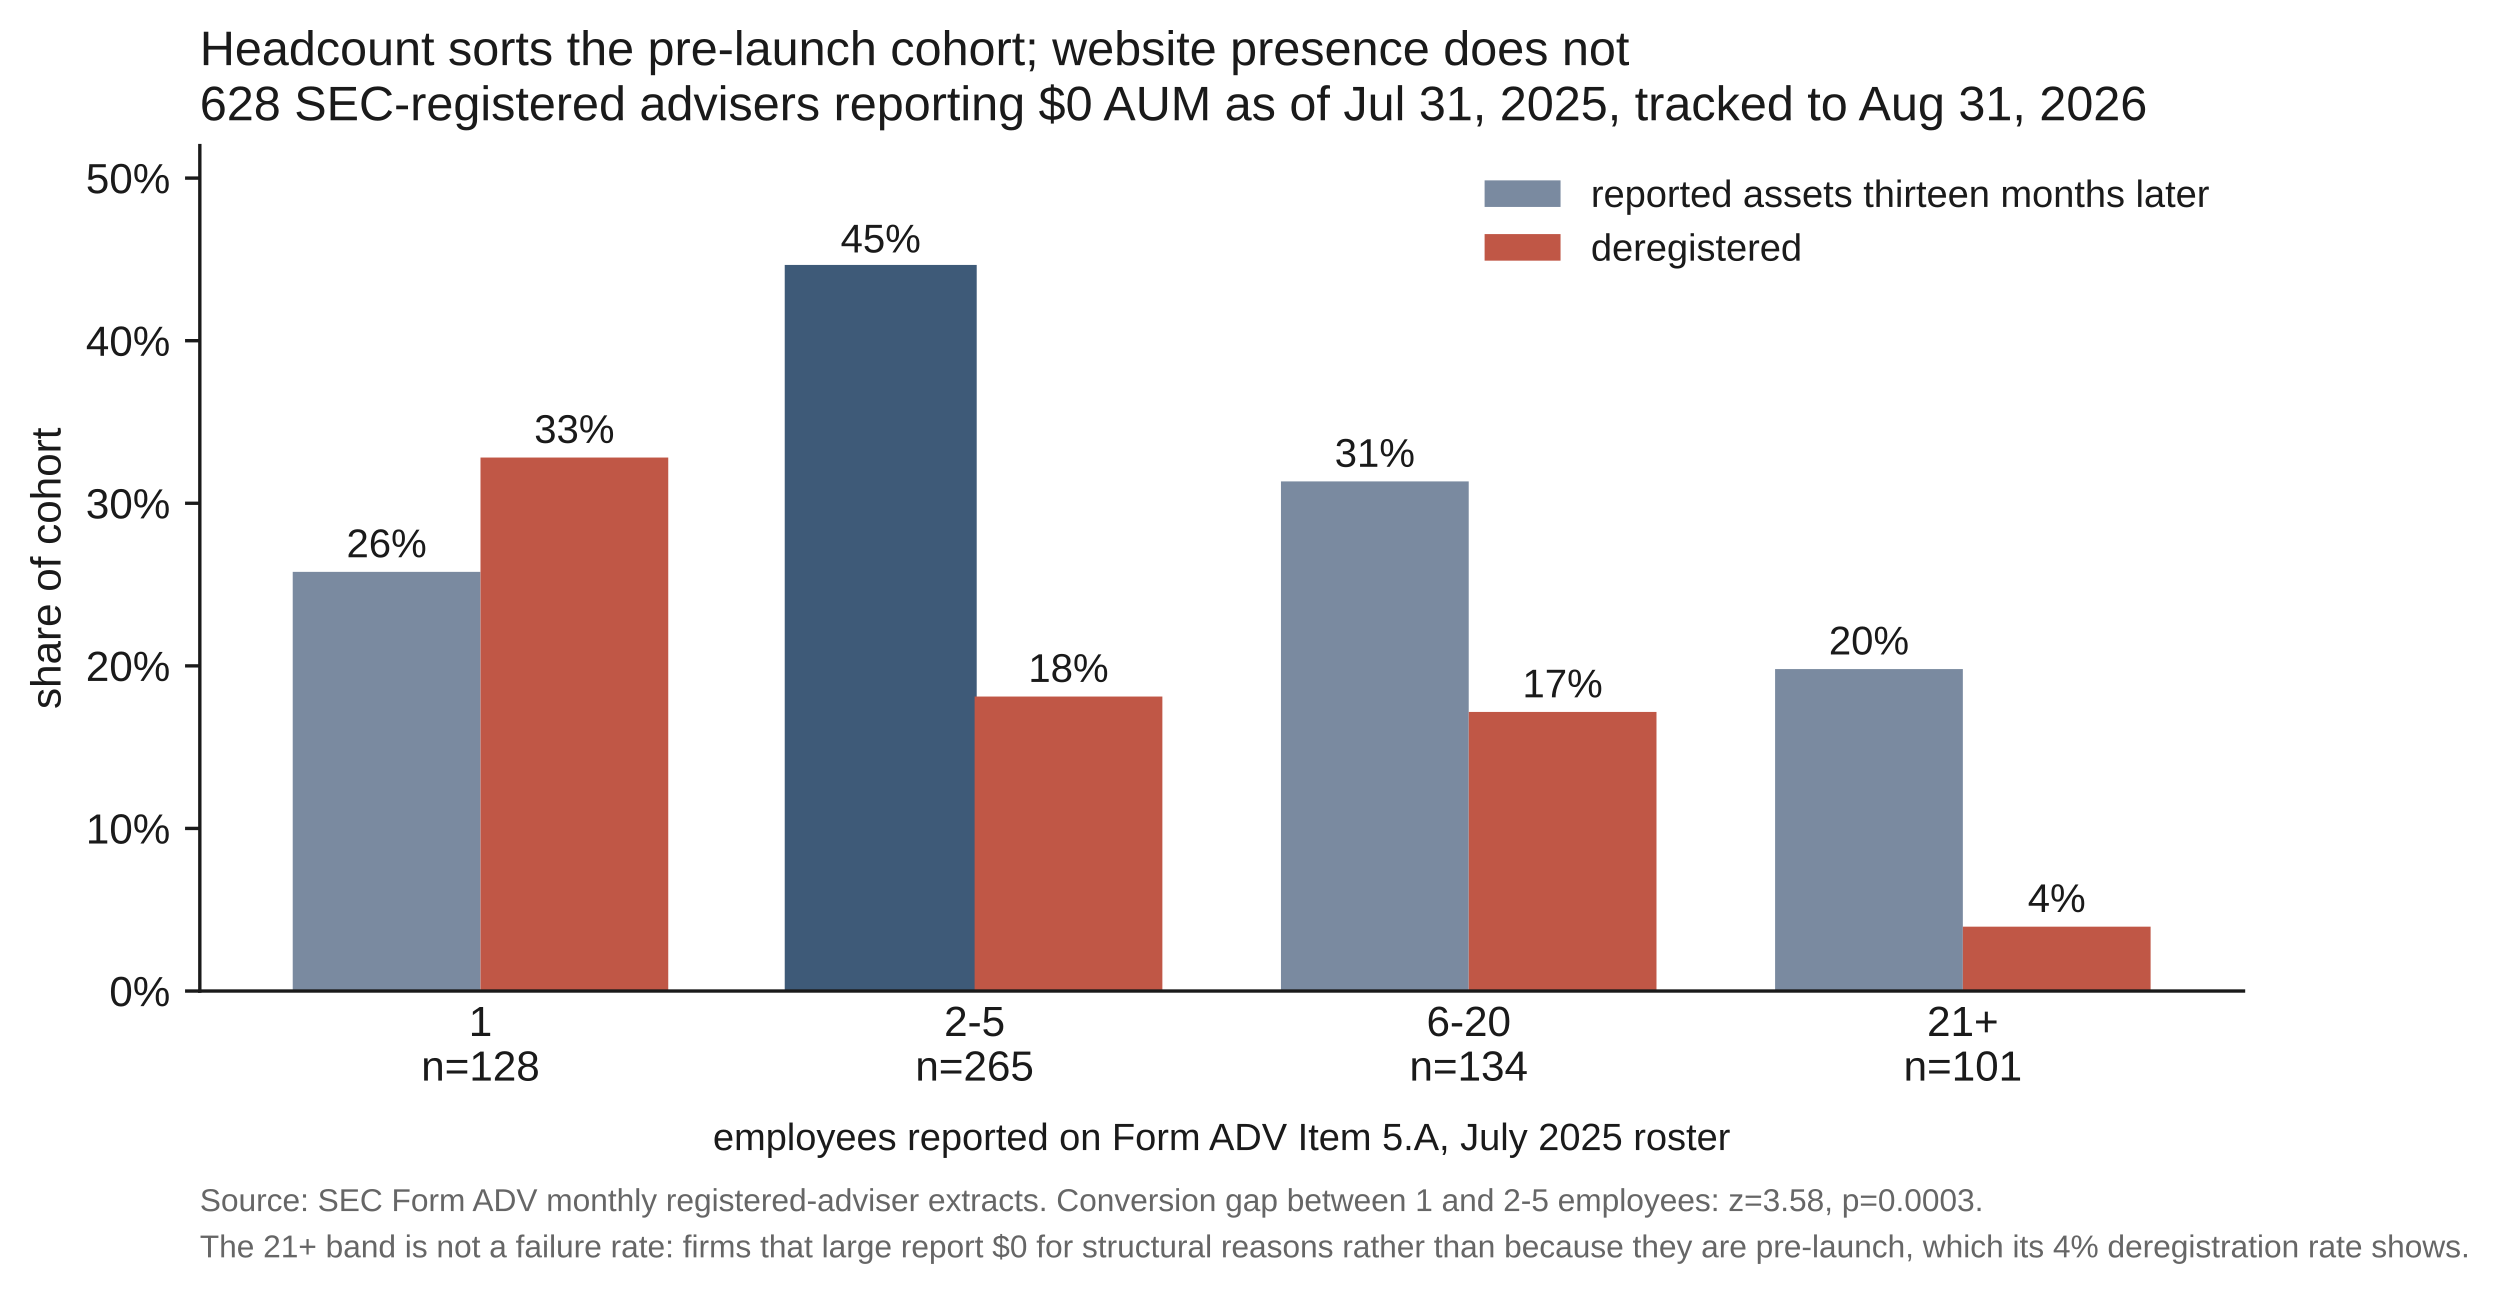
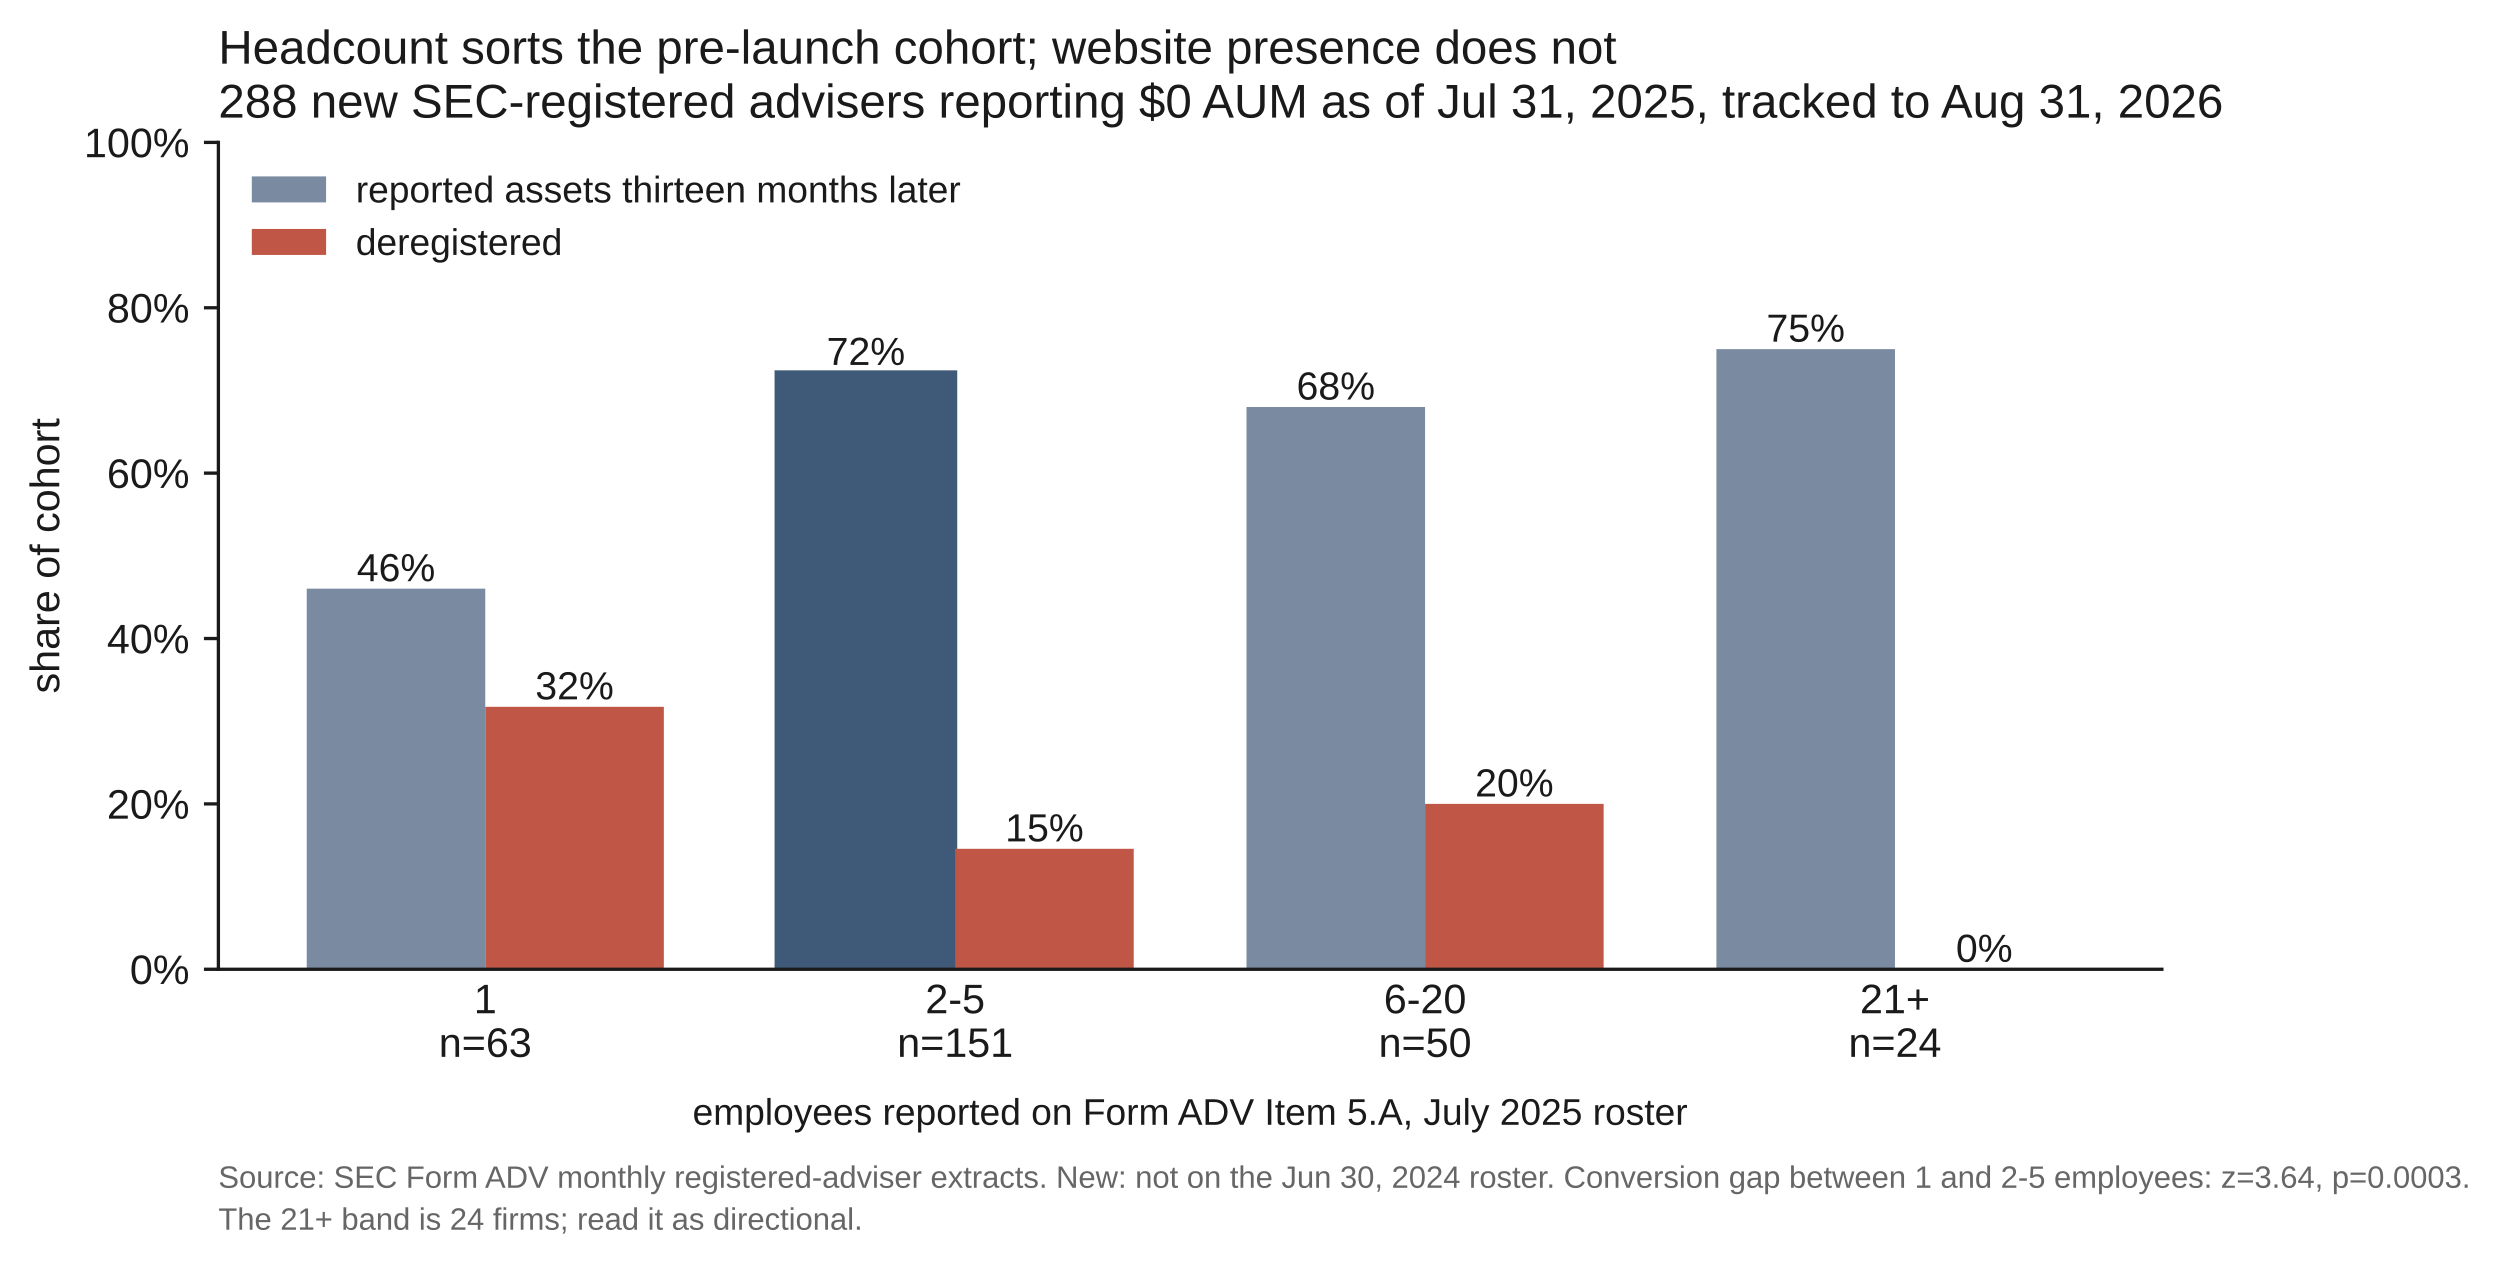
- <svg xmlns="http://www.w3.org/2000/svg" xmlns:xlink="http://www.w3.org/1999/xlink" class="chart" viewBox="0 0 592.509 306.772" role="img" aria-label="Conversion and deregistration rates by July 2025 headcount for the 628 advisers reporting $0 AUM. Firms with 2-5 employees convert at 45% and deregister at 18%; solo registrants convert at 26% and deregister at 33%." style="stroke-linejoin: round; stroke-linecap: butt; fill: #1a1a1a; fill: var(--chart-ink, #1a1a1a)">
-   <path d="M 69.376 234.876 L 113.877 234.876 L 113.877 135.533 L 69.376 135.533 z" clip-path="url(#hc-p56f7427682)" style="fill: #7a8aa0; fill: var(--chart-bar, #7a8aa0)" />
-   <path d="M 186.484 234.876 L 230.985 234.876 L 230.985 63.295 L 186.484 63.295 z" clip-path="url(#hc-p56f7427682)" style="fill: #3e5a78; fill: var(--chart-key, #3e5a78); stroke: #3e5a78; stroke: var(--chart-key, #3e5a78); stroke-linejoin: miter" />
-   <path d="M 303.592 234.876 L 348.094 234.876 L 348.094 114.101 L 303.592 114.101 z" clip-path="url(#hc-p56f7427682)" style="fill: #7a8aa0; fill: var(--chart-bar, #7a8aa0)" />
-   <path d="M 420.701 234.876 L 465.202 234.876 L 465.202 158.573 L 420.701 158.573 z" clip-path="url(#hc-p56f7427682)" style="fill: #7a8aa0; fill: var(--chart-bar, #7a8aa0)" />
-   <path d="M 113.877 234.876 L 158.378 234.876 L 158.378 108.44 L 113.877 108.44 z" clip-path="url(#hc-p56f7427682)" style="fill: #c05746; fill: var(--chart-alert, #c05746)" />
-   <path d="M 230.985 234.876 L 275.486 234.876 L 275.486 165.081 L 230.985 165.081 z" clip-path="url(#hc-p56f7427682)" style="fill: #c05746; fill: var(--chart-alert, #c05746)" />
-   <path d="M 348.094 234.876 L 392.595 234.876 L 392.595 168.738 L 348.094 168.738 z" clip-path="url(#hc-p56f7427682)" style="fill: #c05746; fill: var(--chart-alert, #c05746)" />
-   <path d="M 465.202 234.876 L 509.703 234.876 L 509.703 219.616 L 465.202 219.616 z" clip-path="url(#hc-p56f7427682)" style="fill: #c05746; fill: var(--chart-alert, #c05746)" />
-   <text style="font-size: 10px; font-family: Arial, &quot;Helvetica Neue&quot;, Helvetica, &quot;Liberation Sans&quot;, sans-serif; fill: #1a1a1a; fill: var(--chart-ink, #1a1a1a)" transform="translate(111.0964 245.5341)">1</text>
-   <text style="font-size: 10px; font-family: Arial, &quot;Helvetica Neue&quot;, Helvetica, &quot;Liberation Sans&quot;, sans-serif; fill: #1a1a1a; fill: var(--chart-ink, #1a1a1a)" transform="translate(99.83471 256.111)">n=128</text>
-   <text style="font-size: 10px; font-family: Arial, &quot;Helvetica Neue&quot;, Helvetica, &quot;Liberation Sans&quot;, sans-serif; fill: #1a1a1a; fill: var(--chart-ink, #1a1a1a)" transform="translate(223.7594 245.5341)">2-5</text>
-   <text style="font-size: 10px; font-family: Arial, &quot;Helvetica Neue&quot;, Helvetica, &quot;Liberation Sans&quot;, sans-serif; fill: #1a1a1a; fill: var(--chart-ink, #1a1a1a)" transform="translate(216.943 256.111)">n=265</text>
-   <text style="font-size: 10px; font-family: Arial, &quot;Helvetica Neue&quot;, Helvetica, &quot;Liberation Sans&quot;, sans-serif; fill: #1a1a1a; fill: var(--chart-ink, #1a1a1a)" transform="translate(338.0873 245.5341)">6-20</text>
-   <text style="font-size: 10px; font-family: Arial, &quot;Helvetica Neue&quot;, Helvetica, &quot;Liberation Sans&quot;, sans-serif; fill: #1a1a1a; fill: var(--chart-ink, #1a1a1a)" transform="translate(334.0513 256.111)">n=134</text>
-   <text style="font-size: 10px; font-family: Arial, &quot;Helvetica Neue&quot;, Helvetica, &quot;Liberation Sans&quot;, sans-serif; fill: #1a1a1a; fill: var(--chart-ink, #1a1a1a)" transform="translate(456.7206 245.5341)">21+</text>
-   <text style="font-size: 10px; font-family: Arial, &quot;Helvetica Neue&quot;, Helvetica, &quot;Liberation Sans&quot;, sans-serif; fill: #1a1a1a; fill: var(--chart-ink, #1a1a1a)" transform="translate(451.1597 256.111)">n=101</text>
-   <text style="font-size: 9px; font-family: Arial, &quot;Helvetica Neue&quot;, Helvetica, &quot;Liberation Sans&quot;, sans-serif; text-anchor: middle; fill: #1a1a1a; fill: var(--chart-ink, #1a1a1a)" x="289.539" y="272.567">employees reported on Form ADV Item 5.A, July 2025 roster</text>
+ <svg xmlns="http://www.w3.org/2000/svg" xmlns:xlink="http://www.w3.org/1999/xlink" class="chart" viewBox="0 0 605.807 306.684" role="img" aria-label="Conversion and deregistration rates by July 2025 headcount for the 288 new registrants reporting $0 AUM. Firms with 2-5 employees convert at 72% and deregister at 15%; solo registrants convert at 46% and deregister at 32%." style="stroke-linejoin: round; stroke-linecap: butt; fill: #1a1a1a; fill: var(--chart-ink, #1a1a1a)">
+   <path d="M 74.327 234.876 L 117.596 234.876 L 117.596 142.642 L 74.327 142.642 z" clip-path="url(#hc-p8c3b966b48)" style="fill: #7a8aa0; fill: var(--chart-bar, #7a8aa0)" />
+   <path d="M 188.193 234.876 L 231.462 234.876 L 231.462 90.237 L 188.193 90.237 z" clip-path="url(#hc-p8c3b966b48)" style="fill: #3e5a78; fill: var(--chart-key, #3e5a78); stroke: #3e5a78; stroke: var(--chart-key, #3e5a78); stroke-linejoin: miter" />
+   <path d="M 302.059 234.876 L 345.328 234.876 L 345.328 98.624 L 302.059 98.624 z" clip-path="url(#hc-p8c3b966b48)" style="fill: #7a8aa0; fill: var(--chart-bar, #7a8aa0)" />
+   <path d="M 415.925 234.876 L 459.194 234.876 L 459.194 84.598 L 415.925 84.598 z" clip-path="url(#hc-p8c3b966b48)" style="fill: #7a8aa0; fill: var(--chart-bar, #7a8aa0)" />
+   <path d="M 117.596 234.876 L 160.865 234.876 L 160.865 171.266 L 117.596 171.266 z" clip-path="url(#hc-p8c3b966b48)" style="fill: #c05746; fill: var(--chart-alert, #c05746)" />
+   <path d="M 231.462 234.876 L 274.731 234.876 L 274.731 205.683 L 231.462 205.683 z" clip-path="url(#hc-p8c3b966b48)" style="fill: #c05746; fill: var(--chart-alert, #c05746)" />
+   <path d="M 345.328 234.876 L 388.597 234.876 L 388.597 194.802 L 345.328 194.802 z" clip-path="url(#hc-p8c3b966b48)" style="fill: #c05746; fill: var(--chart-alert, #c05746)" />
+   <path d="M 459.194 234.876 L 502.463 234.876 L 502.463 234.876 L 459.194 234.876 z" clip-path="url(#hc-p8c3b966b48)" style="fill: #c05746; fill: var(--chart-alert, #c05746)" />
+   <text style="font-size: 10px; font-family: Arial, &quot;Helvetica Neue&quot;, Helvetica, &quot;Liberation Sans&quot;, sans-serif; fill: #1a1a1a; fill: var(--chart-ink, #1a1a1a)" transform="translate(114.8158 245.5341)">1</text>
+   <text style="font-size: 10px; font-family: Arial, &quot;Helvetica Neue&quot;, Helvetica, &quot;Liberation Sans&quot;, sans-serif; fill: #1a1a1a; fill: var(--chart-ink, #1a1a1a)" transform="translate(106.3345 256.111)">n=63</text>
+   <text style="font-size: 10px; font-family: Arial, &quot;Helvetica Neue&quot;, Helvetica, &quot;Liberation Sans&quot;, sans-serif; fill: #1a1a1a; fill: var(--chart-ink, #1a1a1a)" transform="translate(224.2365 245.5341)">2-5</text>
+   <text style="font-size: 10px; font-family: Arial, &quot;Helvetica Neue&quot;, Helvetica, &quot;Liberation Sans&quot;, sans-serif; fill: #1a1a1a; fill: var(--chart-ink, #1a1a1a)" transform="translate(217.4201 256.111)">n=151</text>
+   <text style="font-size: 10px; font-family: Arial, &quot;Helvetica Neue&quot;, Helvetica, &quot;Liberation Sans&quot;, sans-serif; fill: #1a1a1a; fill: var(--chart-ink, #1a1a1a)" transform="translate(335.3221 245.5341)">6-20</text>
+   <text style="font-size: 10px; font-family: Arial, &quot;Helvetica Neue&quot;, Helvetica, &quot;Liberation Sans&quot;, sans-serif; fill: #1a1a1a; fill: var(--chart-ink, #1a1a1a)" transform="translate(334.0666 256.111)">n=50</text>
+   <text style="font-size: 10px; font-family: Arial, &quot;Helvetica Neue&quot;, Helvetica, &quot;Liberation Sans&quot;, sans-serif; fill: #1a1a1a; fill: var(--chart-ink, #1a1a1a)" transform="translate(450.7131 245.5341)">21+</text>
+   <text style="font-size: 10px; font-family: Arial, &quot;Helvetica Neue&quot;, Helvetica, &quot;Liberation Sans&quot;, sans-serif; fill: #1a1a1a; fill: var(--chart-ink, #1a1a1a)" transform="translate(447.9327 256.111)">n=24</text>
+   <text style="font-size: 9px; font-family: Arial, &quot;Helvetica Neue&quot;, Helvetica, &quot;Liberation Sans&quot;, sans-serif; text-anchor: middle; fill: #1a1a1a; fill: var(--chart-ink, #1a1a1a)" x="288.395" y="272.567">employees reported on Form ADV Item 5.A, July 2025 roster</text>
  <defs>
    <path id="hc-m42b78f1909" d="M 0 0 L -3.5 0" style="stroke: #1a1a1a; stroke: var(--chart-ink, #1a1a1a); stroke-width: 0.8" />
  </defs>
-   <use xlink:href="#hc-m42b78f1909" x="47.359" y="234.876" style="stroke: #1a1a1a; stroke: var(--chart-ink, #1a1a1a); stroke-width: 0.8" />
-   <text style="font-size: 10px; font-family: Arial, &quot;Helvetica Neue&quot;, Helvetica, &quot;Liberation Sans&quot;, sans-serif; text-anchor: end; fill: #1a1a1a; fill: var(--chart-ink, #1a1a1a)" x="40.359" y="238.455">0%</text>
-   <use xlink:href="#hc-m42b78f1909" x="47.359" y="196.343" style="stroke: #1a1a1a; stroke: var(--chart-ink, #1a1a1a); stroke-width: 0.8" />
-   <text style="font-size: 10px; font-family: Arial, &quot;Helvetica Neue&quot;, Helvetica, &quot;Liberation Sans&quot;, sans-serif; text-anchor: end; fill: #1a1a1a; fill: var(--chart-ink, #1a1a1a)" x="40.359" y="199.922">10%</text>
-   <use xlink:href="#hc-m42b78f1909" x="47.359" y="157.81" style="stroke: #1a1a1a; stroke: var(--chart-ink, #1a1a1a); stroke-width: 0.8" />
-   <text style="font-size: 10px; font-family: Arial, &quot;Helvetica Neue&quot;, Helvetica, &quot;Liberation Sans&quot;, sans-serif; text-anchor: end; fill: #1a1a1a; fill: var(--chart-ink, #1a1a1a)" x="40.359" y="161.389">20%</text>
-   <use xlink:href="#hc-m42b78f1909" x="47.359" y="119.277" style="stroke: #1a1a1a; stroke: var(--chart-ink, #1a1a1a); stroke-width: 0.8" />
-   <text style="font-size: 10px; font-family: Arial, &quot;Helvetica Neue&quot;, Helvetica, &quot;Liberation Sans&quot;, sans-serif; text-anchor: end; fill: #1a1a1a; fill: var(--chart-ink, #1a1a1a)" x="40.359" y="122.856">30%</text>
-   <use xlink:href="#hc-m42b78f1909" x="47.359" y="80.744" style="stroke: #1a1a1a; stroke: var(--chart-ink, #1a1a1a); stroke-width: 0.8" />
-   <text style="font-size: 10px; font-family: Arial, &quot;Helvetica Neue&quot;, Helvetica, &quot;Liberation Sans&quot;, sans-serif; text-anchor: end; fill: #1a1a1a; fill: var(--chart-ink, #1a1a1a)" x="40.359" y="84.323">40%</text>
-   <use xlink:href="#hc-m42b78f1909" x="47.359" y="42.211" style="stroke: #1a1a1a; stroke: var(--chart-ink, #1a1a1a); stroke-width: 0.8" />
-   <text style="font-size: 10px; font-family: Arial, &quot;Helvetica Neue&quot;, Helvetica, &quot;Liberation Sans&quot;, sans-serif; text-anchor: end; fill: #1a1a1a; fill: var(--chart-ink, #1a1a1a)" x="40.359" y="45.79">50%</text>
+   <use xlink:href="#hc-m42b78f1909" x="52.92" y="234.876" style="stroke: #1a1a1a; stroke: var(--chart-ink, #1a1a1a); stroke-width: 0.8" />
+   <text style="font-size: 10px; font-family: Arial, &quot;Helvetica Neue&quot;, Helvetica, &quot;Liberation Sans&quot;, sans-serif; text-anchor: end; fill: #1a1a1a; fill: var(--chart-ink, #1a1a1a)" x="45.92" y="238.455">0%</text>
+   <use xlink:href="#hc-m42b78f1909" x="52.92" y="194.802" style="stroke: #1a1a1a; stroke: var(--chart-ink, #1a1a1a); stroke-width: 0.8" />
+   <text style="font-size: 10px; font-family: Arial, &quot;Helvetica Neue&quot;, Helvetica, &quot;Liberation Sans&quot;, sans-serif; text-anchor: end; fill: #1a1a1a; fill: var(--chart-ink, #1a1a1a)" x="45.92" y="198.381">20%</text>
+   <use xlink:href="#hc-m42b78f1909" x="52.92" y="154.728" style="stroke: #1a1a1a; stroke: var(--chart-ink, #1a1a1a); stroke-width: 0.8" />
+   <text style="font-size: 10px; font-family: Arial, &quot;Helvetica Neue&quot;, Helvetica, &quot;Liberation Sans&quot;, sans-serif; text-anchor: end; fill: #1a1a1a; fill: var(--chart-ink, #1a1a1a)" x="45.92" y="158.307">40%</text>
+   <use xlink:href="#hc-m42b78f1909" x="52.92" y="114.653" style="stroke: #1a1a1a; stroke: var(--chart-ink, #1a1a1a); stroke-width: 0.8" />
+   <text style="font-size: 10px; font-family: Arial, &quot;Helvetica Neue&quot;, Helvetica, &quot;Liberation Sans&quot;, sans-serif; text-anchor: end; fill: #1a1a1a; fill: var(--chart-ink, #1a1a1a)" x="45.92" y="118.232">60%</text>
+   <use xlink:href="#hc-m42b78f1909" x="52.92" y="74.579" style="stroke: #1a1a1a; stroke: var(--chart-ink, #1a1a1a); stroke-width: 0.8" />
+   <text style="font-size: 10px; font-family: Arial, &quot;Helvetica Neue&quot;, Helvetica, &quot;Liberation Sans&quot;, sans-serif; text-anchor: end; fill: #1a1a1a; fill: var(--chart-ink, #1a1a1a)" x="45.92" y="78.158">80%</text>
+   <use xlink:href="#hc-m42b78f1909" x="52.92" y="34.505" style="stroke: #1a1a1a; stroke: var(--chart-ink, #1a1a1a); stroke-width: 0.8" />
+   <text style="font-size: 10px; font-family: Arial, &quot;Helvetica Neue&quot;, Helvetica, &quot;Liberation Sans&quot;, sans-serif; text-anchor: end; fill: #1a1a1a; fill: var(--chart-ink, #1a1a1a)" x="45.92" y="38.084">100%</text>
  <text style="font-size: 10px; font-family: Arial, &quot;Helvetica Neue&quot;, Helvetica, &quot;Liberation Sans&quot;, sans-serif; text-anchor: middle; fill: #1a1a1a; fill: var(--chart-ink, #1a1a1a)" x="14.358" y="134.691" transform="rotate(-90 14.35781 134.6905)">share of cohort</text>
-   <path d="M 47.359 234.876 L 47.359 34.505" style="fill: none; stroke: #1a1a1a; stroke: var(--chart-ink, #1a1a1a); stroke-width: 0.8; stroke-linejoin: miter; stroke-linecap: square" />
-   <path d="M 47.359 234.876 L 531.719 234.876" style="fill: none; stroke: #1a1a1a; stroke: var(--chart-ink, #1a1a1a); stroke-width: 0.8; stroke-linejoin: miter; stroke-linecap: square" />
-   <text style="font-size: 9.5px; font-family: Arial, &quot;Helvetica Neue&quot;, Helvetica, &quot;Liberation Sans&quot;, sans-serif; text-anchor: middle; fill: #1a1a1a; fill: var(--chart-ink, #1a1a1a)" x="91.626" y="132.065">26%</text>
-   <text style="font-size: 9.5px; font-family: Arial, &quot;Helvetica Neue&quot;, Helvetica, &quot;Liberation Sans&quot;, sans-serif; text-anchor: middle; fill: #1a1a1a; fill: var(--chart-ink, #1a1a1a)" x="208.735" y="59.828">45%</text>
-   <text style="font-size: 9.5px; font-family: Arial, &quot;Helvetica Neue&quot;, Helvetica, &quot;Liberation Sans&quot;, sans-serif; text-anchor: middle; fill: #1a1a1a; fill: var(--chart-ink, #1a1a1a)" x="325.843" y="110.633">31%</text>
-   <text style="font-size: 9.5px; font-family: Arial, &quot;Helvetica Neue&quot;, Helvetica, &quot;Liberation Sans&quot;, sans-serif; text-anchor: middle; fill: #1a1a1a; fill: var(--chart-ink, #1a1a1a)" x="442.951" y="155.105">20%</text>
-   <text style="font-size: 9.5px; font-family: Arial, &quot;Helvetica Neue&quot;, Helvetica, &quot;Liberation Sans&quot;, sans-serif; text-anchor: middle; fill: #1a1a1a; fill: var(--chart-ink, #1a1a1a)" x="136.127" y="104.972">33%</text>
-   <text style="font-size: 9.5px; font-family: Arial, &quot;Helvetica Neue&quot;, Helvetica, &quot;Liberation Sans&quot;, sans-serif; text-anchor: middle; fill: #1a1a1a; fill: var(--chart-ink, #1a1a1a)" x="253.236" y="161.613">18%</text>
-   <text style="font-size: 9.5px; font-family: Arial, &quot;Helvetica Neue&quot;, Helvetica, &quot;Liberation Sans&quot;, sans-serif; text-anchor: middle; fill: #1a1a1a; fill: var(--chart-ink, #1a1a1a)" x="370.344" y="165.27">17%</text>
-   <text style="font-size: 9.5px; font-family: Arial, &quot;Helvetica Neue&quot;, Helvetica, &quot;Liberation Sans&quot;, sans-serif; text-anchor: middle; fill: #1a1a1a; fill: var(--chart-ink, #1a1a1a)" x="487.452" y="216.148">4%</text>
-   <text style="font-size: 7.5px; font-family: Arial, &quot;Helvetica Neue&quot;, Helvetica, &quot;Liberation Sans&quot;, sans-serif; fill: #666666; fill: var(--chart-muted, #666666)" transform="translate(47.35938 287.0341)">Source: SEC Form ADV monthly registered-adviser extracts. Conversion gap between 1 and 2-5 employees: z=3.58, p=0.0003.</text>
-   <text style="font-size: 7.5px; font-family: Arial, &quot;Helvetica Neue&quot;, Helvetica, &quot;Liberation Sans&quot;, sans-serif; fill: #666666; fill: var(--chart-muted, #666666)" transform="translate(47.35938 297.9933)">The 21+ band is not a failure rate: firms that large report $0 for structural reasons rather than because they are pre-launch, which its 4% deregistration rate shows.</text>
-   <text style="font-size: 11.5px; font-family: Arial, &quot;Helvetica Neue&quot;, Helvetica, &quot;Liberation Sans&quot;, sans-serif; fill: #1a1a1a; fill: var(--chart-ink, #1a1a1a)" transform="translate(47.35938 15.43148)">Headcount sorts the pre-launch cohort; website presence does not</text>
-   <text style="font-size: 11.5px; font-family: Arial, &quot;Helvetica Neue&quot;, Helvetica, &quot;Liberation Sans&quot;, sans-serif; fill: #1a1a1a; fill: var(--chart-ink, #1a1a1a)" transform="translate(47.35938 28.50483)">628 SEC-registered advisers reporting $0 AUM as of Jul 31, 2025, tracked to Aug 31, 2026</text>
-   <path d="M 351.856 49.047 L 369.856 49.047 L 369.856 42.747 L 351.856 42.747 z" style="fill: #7a8aa0; fill: var(--chart-bar, #7a8aa0)" />
-   <text style="font-size: 9px; font-family: Arial, &quot;Helvetica Neue&quot;, Helvetica, &quot;Liberation Sans&quot;, sans-serif; text-anchor: start; fill: #1a1a1a; fill: var(--chart-ink, #1a1a1a)" x="377.056" y="49.047">reported assets thirteen months later</text>
-   <path d="M 351.856 61.778 L 369.856 61.778 L 369.856 55.478 L 351.856 55.478 z" style="fill: #c05746; fill: var(--chart-alert, #c05746)" />
-   <text style="font-size: 9px; font-family: Arial, &quot;Helvetica Neue&quot;, Helvetica, &quot;Liberation Sans&quot;, sans-serif; text-anchor: start; fill: #1a1a1a; fill: var(--chart-ink, #1a1a1a)" x="377.056" y="61.778">deregistered</text>
+   <path d="M 52.92 234.876 L 52.92 34.505" style="fill: none; stroke: #1a1a1a; stroke: var(--chart-ink, #1a1a1a); stroke-width: 0.8; stroke-linejoin: miter; stroke-linecap: square" />
+   <path d="M 52.92 234.876 L 523.87 234.876" style="fill: none; stroke: #1a1a1a; stroke: var(--chart-ink, #1a1a1a); stroke-width: 0.8; stroke-linejoin: miter; stroke-linecap: square" />
+   <text style="font-size: 9.5px; font-family: Arial, &quot;Helvetica Neue&quot;, Helvetica, &quot;Liberation Sans&quot;, sans-serif; text-anchor: middle; fill: #1a1a1a; fill: var(--chart-ink, #1a1a1a)" x="95.962" y="140.838">46%</text>
+   <text style="font-size: 9.5px; font-family: Arial, &quot;Helvetica Neue&quot;, Helvetica, &quot;Liberation Sans&quot;, sans-serif; text-anchor: middle; fill: #1a1a1a; fill: var(--chart-ink, #1a1a1a)" x="209.828" y="88.434">72%</text>
+   <text style="font-size: 9.5px; font-family: Arial, &quot;Helvetica Neue&quot;, Helvetica, &quot;Liberation Sans&quot;, sans-serif; text-anchor: middle; fill: #1a1a1a; fill: var(--chart-ink, #1a1a1a)" x="323.694" y="96.82">68%</text>
+   <text style="font-size: 9.5px; font-family: Arial, &quot;Helvetica Neue&quot;, Helvetica, &quot;Liberation Sans&quot;, sans-serif; text-anchor: middle; fill: #1a1a1a; fill: var(--chart-ink, #1a1a1a)" x="437.56" y="82.794">75%</text>
+   <text style="font-size: 9.5px; font-family: Arial, &quot;Helvetica Neue&quot;, Helvetica, &quot;Liberation Sans&quot;, sans-serif; text-anchor: middle; fill: #1a1a1a; fill: var(--chart-ink, #1a1a1a)" x="139.231" y="169.463">32%</text>
+   <text style="font-size: 9.5px; font-family: Arial, &quot;Helvetica Neue&quot;, Helvetica, &quot;Liberation Sans&quot;, sans-serif; text-anchor: middle; fill: #1a1a1a; fill: var(--chart-ink, #1a1a1a)" x="253.097" y="203.88">15%</text>
+   <text style="font-size: 9.5px; font-family: Arial, &quot;Helvetica Neue&quot;, Helvetica, &quot;Liberation Sans&quot;, sans-serif; text-anchor: middle; fill: #1a1a1a; fill: var(--chart-ink, #1a1a1a)" x="366.963" y="192.999">20%</text>
+   <text style="font-size: 9.5px; font-family: Arial, &quot;Helvetica Neue&quot;, Helvetica, &quot;Liberation Sans&quot;, sans-serif; text-anchor: middle; fill: #1a1a1a; fill: var(--chart-ink, #1a1a1a)" x="480.829" y="233.073">0%</text>
+   <text style="font-size: 7.5px; font-family: Arial, &quot;Helvetica Neue&quot;, Helvetica, &quot;Liberation Sans&quot;, sans-serif; fill: #666666; fill: var(--chart-muted, #666666)" transform="translate(52.92031 287.8254)">Source: SEC Form ADV monthly registered-adviser extracts. New: not on the Jun 30, 2024 roster. Conversion gap between 1 and 2-5 employees: z=3.64, p=0.0003.</text>
+   <text style="font-size: 7.5px; font-family: Arial, &quot;Helvetica Neue&quot;, Helvetica, &quot;Liberation Sans&quot;, sans-serif; fill: #666666; fill: var(--chart-muted, #666666)" transform="translate(52.92031 297.9933)">The 21+ band is 24 firms; read it as directional.</text>
+   <text style="font-size: 11.5px; font-family: Arial, &quot;Helvetica Neue&quot;, Helvetica, &quot;Liberation Sans&quot;, sans-serif; fill: #1a1a1a; fill: var(--chart-ink, #1a1a1a)" transform="translate(52.92031 15.43148)">Headcount sorts the pre-launch cohort; website presence does not</text>
+   <text style="font-size: 11.5px; font-family: Arial, &quot;Helvetica Neue&quot;, Helvetica, &quot;Liberation Sans&quot;, sans-serif; fill: #1a1a1a; fill: var(--chart-ink, #1a1a1a)" transform="translate(52.92031 28.50483)">288 new SEC-registered advisers reporting $0 AUM as of Jul 31, 2025, tracked to Aug 31, 2026</text>
+   <path d="M 61.02 49.047 L 79.02 49.047 L 79.02 42.747 L 61.02 42.747 z" style="fill: #7a8aa0; fill: var(--chart-bar, #7a8aa0)" />
+   <text style="font-size: 9px; font-family: Arial, &quot;Helvetica Neue&quot;, Helvetica, &quot;Liberation Sans&quot;, sans-serif; text-anchor: start; fill: #1a1a1a; fill: var(--chart-ink, #1a1a1a)" x="86.22" y="49.047">reported assets thirteen months later</text>
+   <path d="M 61.02 61.778 L 79.02 61.778 L 79.02 55.478 L 61.02 55.478 z" style="fill: #c05746; fill: var(--chart-alert, #c05746)" />
+   <text style="font-size: 9px; font-family: Arial, &quot;Helvetica Neue&quot;, Helvetica, &quot;Liberation Sans&quot;, sans-serif; text-anchor: start; fill: #1a1a1a; fill: var(--chart-ink, #1a1a1a)" x="86.22" y="61.778">deregistered</text>
  <defs>
-     <clipPath id="hc-p56f7427682">
-       <rect x="47.359" y="34.505" width="484.36" height="200.371" />
+     <clipPath id="hc-p8c3b966b48">
+       <rect x="52.92" y="34.505" width="470.95" height="200.371" />
    </clipPath>
  </defs>
</svg>
